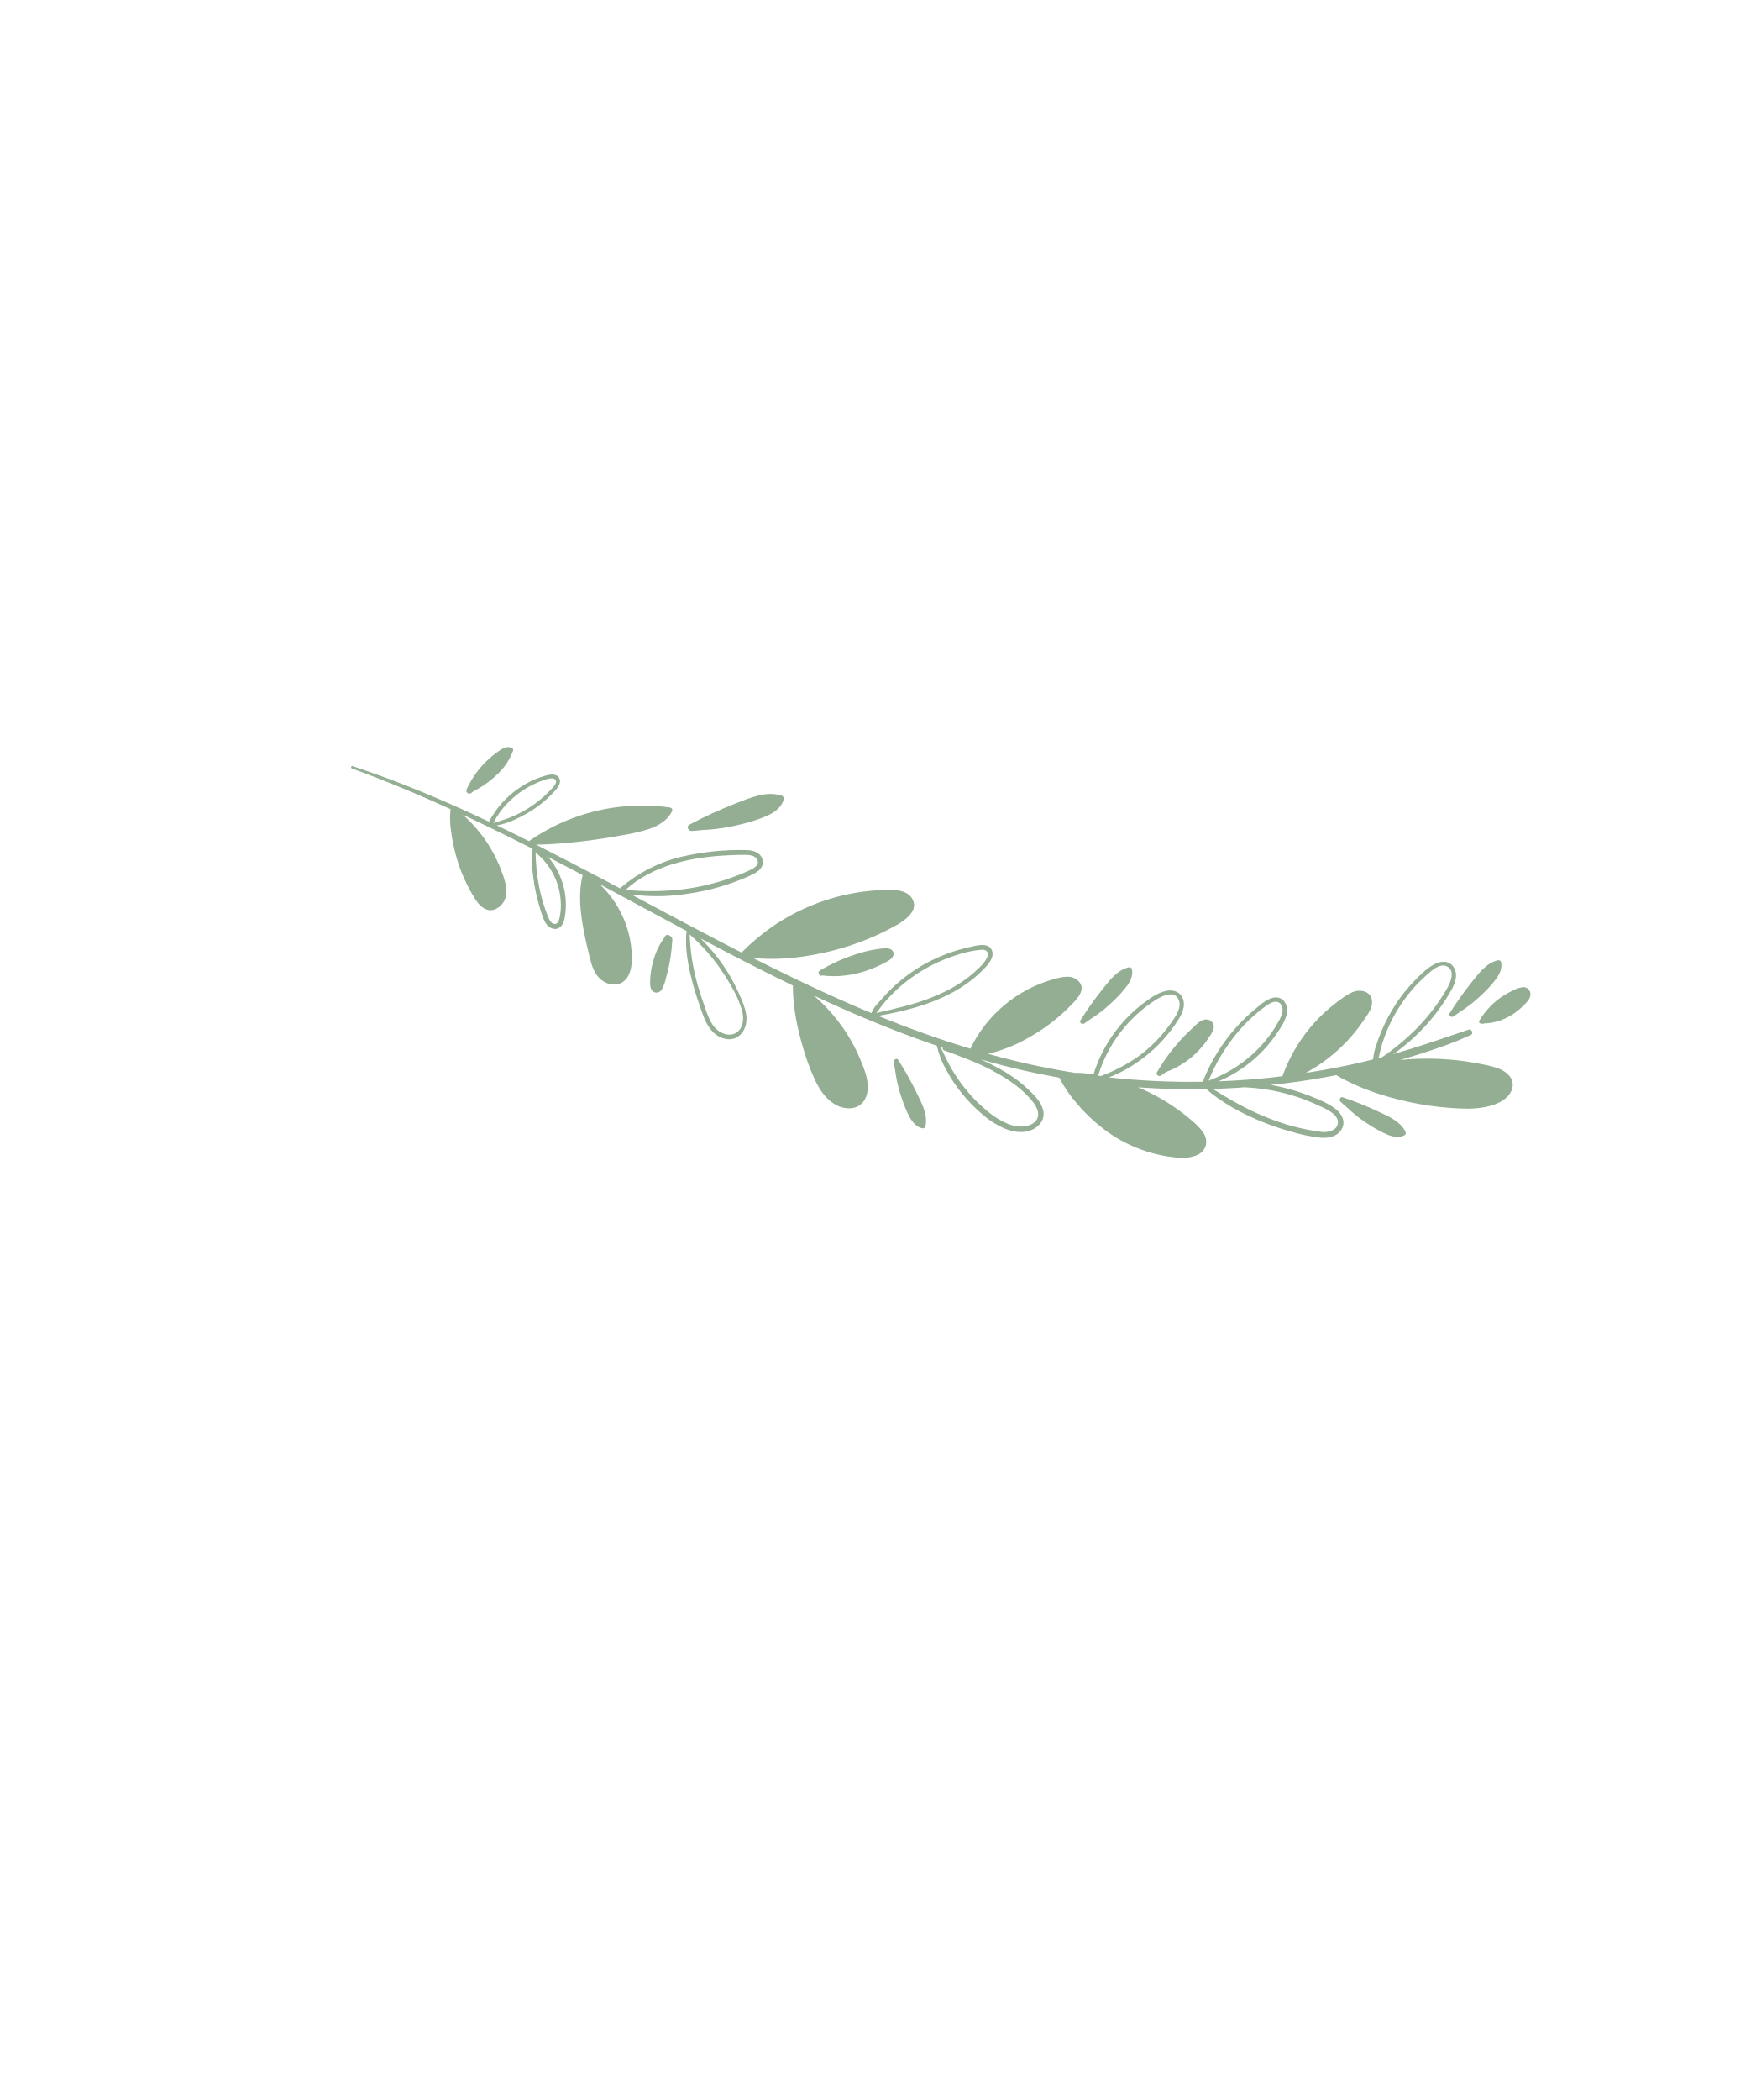
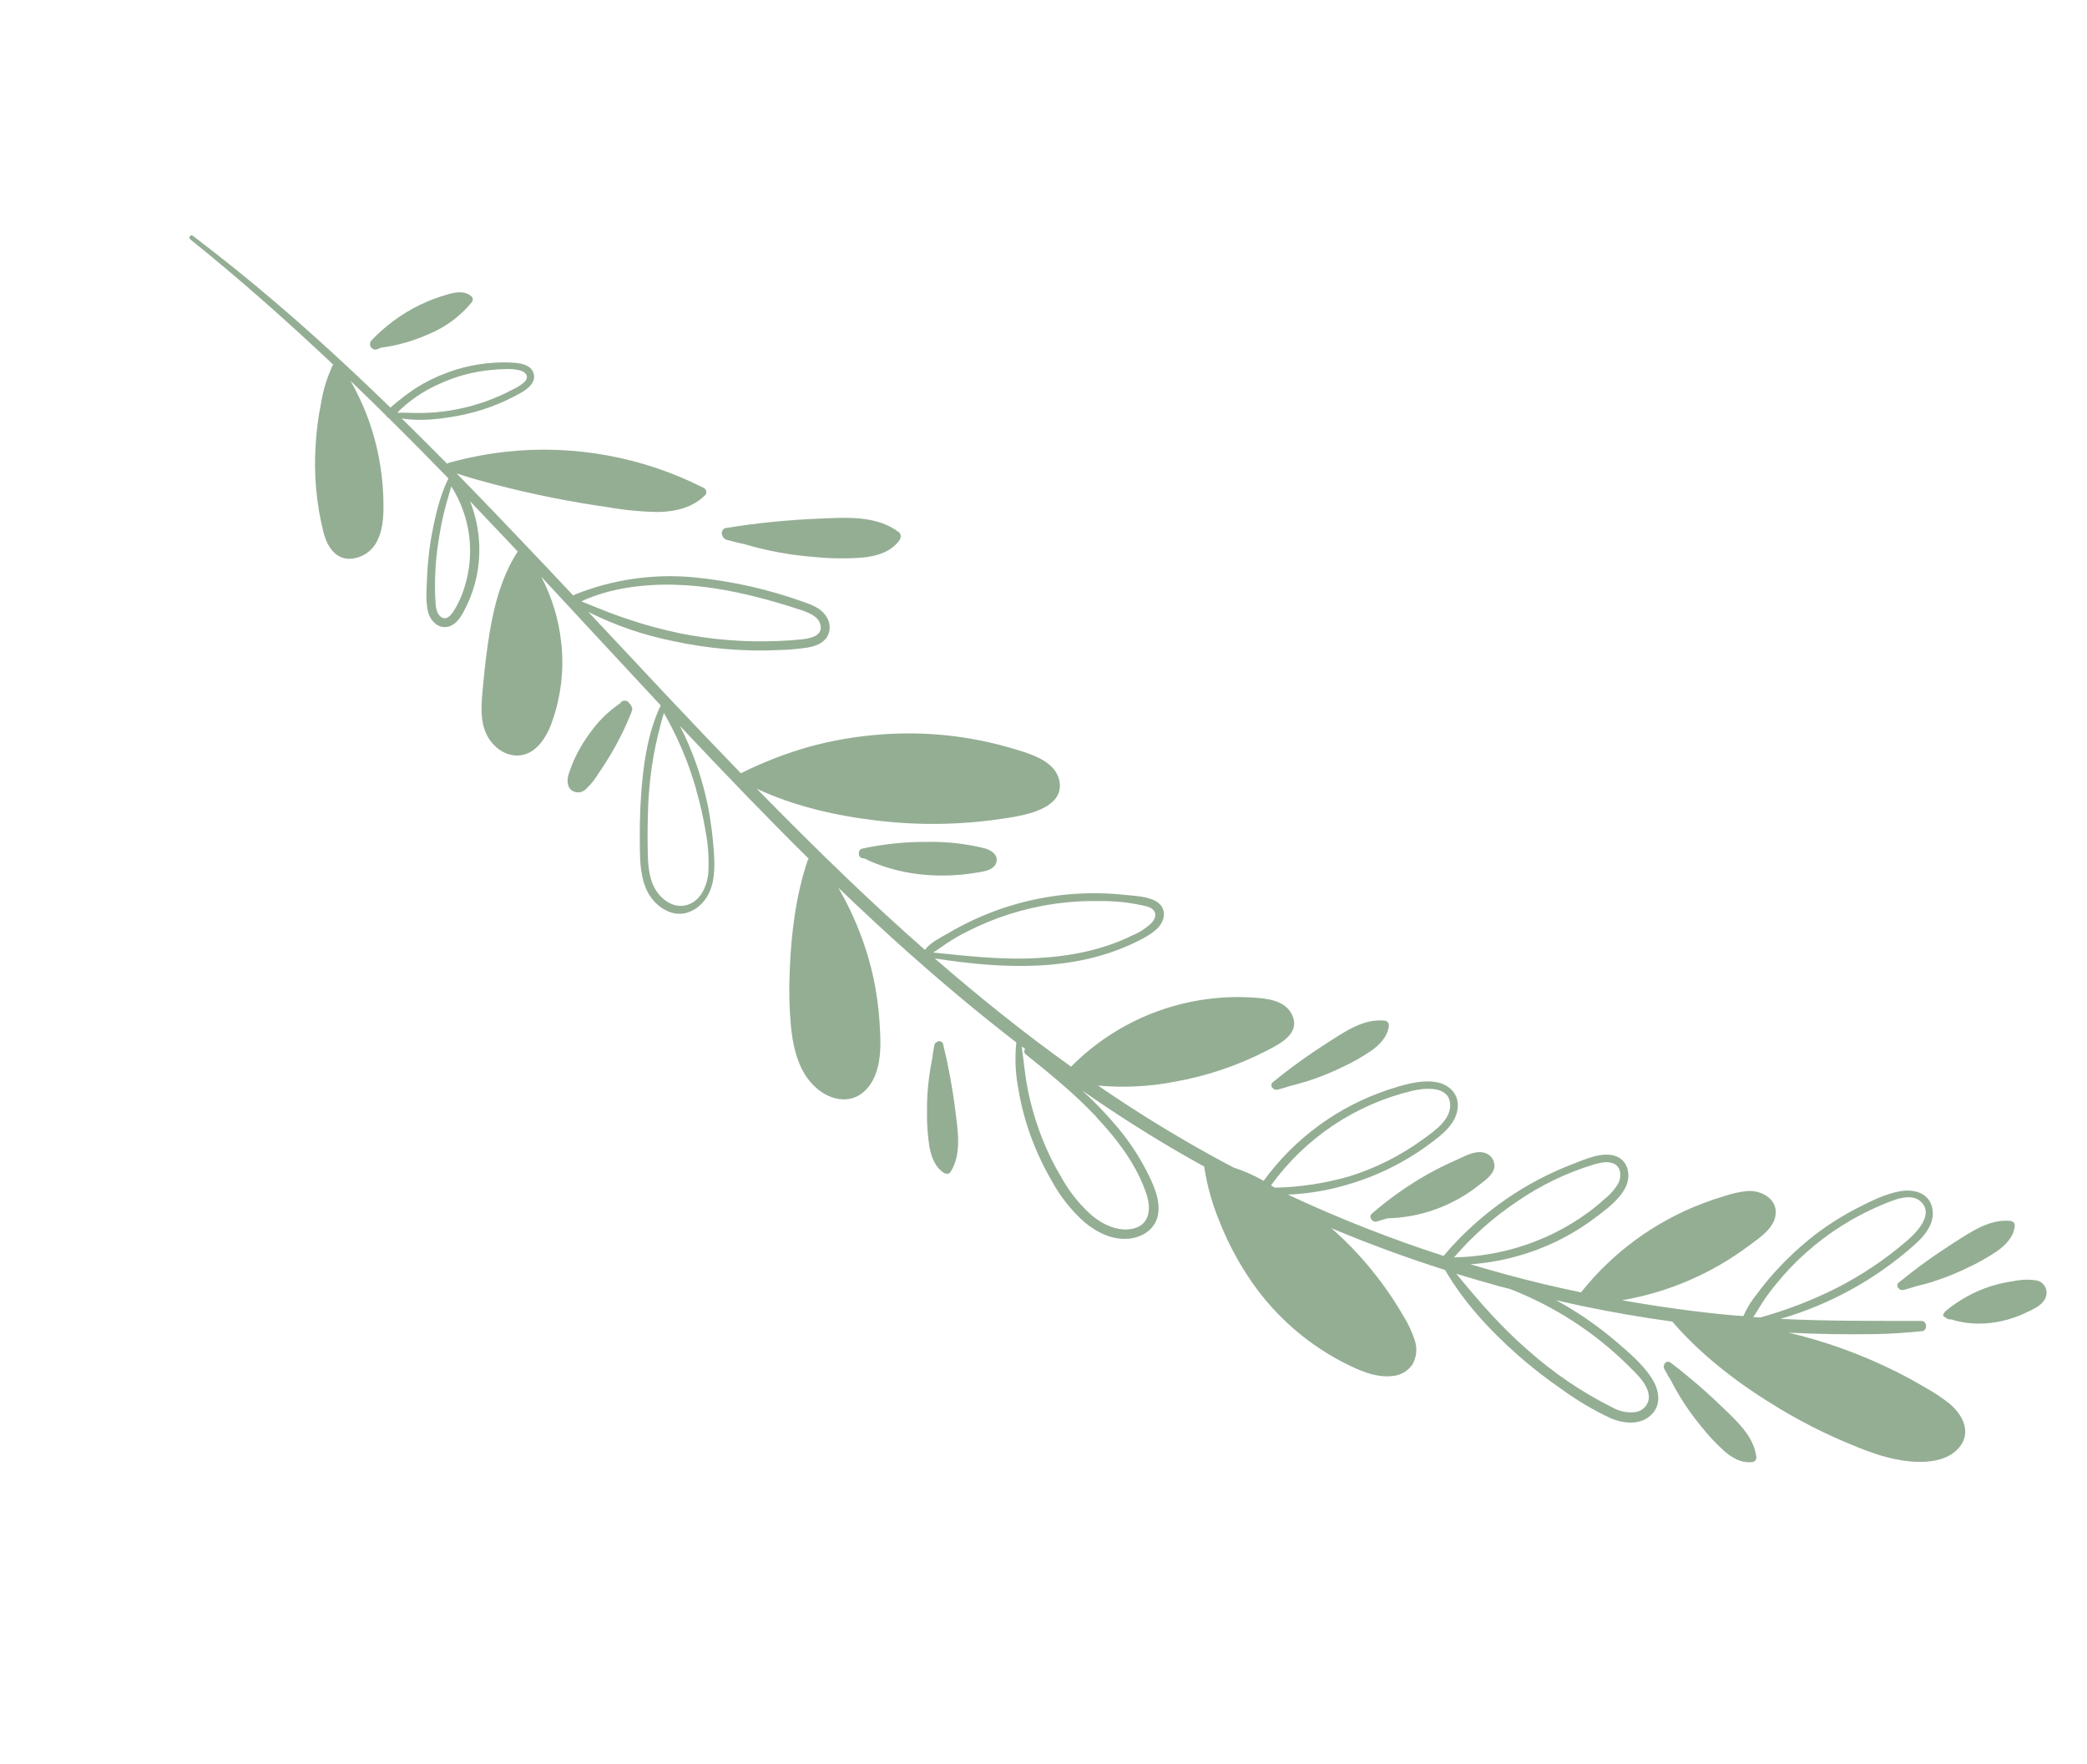
- <svg xmlns="http://www.w3.org/2000/svg" width="822" height="983" viewBox="0 0 822 983" fill="none">
-   <path d="M701.785 500.216C699.433 499.369 697.013 498.721 694.552 498.281C691.754 497.687 688.932 497.192 686.086 496.793C675.971 495.385 665.725 495.173 655.56 496.162C662.919 494.06 670.195 491.712 677.388 489.117C681.217 487.729 684.947 486.152 688.651 484.462C690.04 483.853 689.109 481.46 687.64 481.96C675.883 485.955 664.233 490.015 652.345 493.433C663.467 485.652 672.713 475.487 679.408 463.679C681.328 460.333 682.956 456.023 680.443 452.468C678.26 449.426 674.366 449.829 671.414 451.432C667.828 453.379 664.707 456.576 661.904 459.495C658.88 462.648 656.144 466.064 653.728 469.702C651.097 473.707 648.829 477.938 646.952 482.346C646.008 484.532 645.174 486.764 644.455 489.034C643.632 491.237 643.103 493.538 642.884 495.879C641.982 496.108 641.104 496.364 640.193 496.59C630.673 498.891 621.045 500.739 611.361 502.233C622.189 496.345 631.454 487.956 638.386 477.764C640.324 474.959 643.161 471.336 642.266 467.706C641.296 463.78 636.684 463.042 633.408 464.343C631.507 465.201 629.713 466.276 628.06 467.547C626.37 468.743 624.716 470.023 623.12 471.353C612.797 479.929 604.971 491.122 600.46 503.762C597.076 504.179 593.688 504.574 590.284 504.89C583.721 505.496 577.143 505.918 570.549 506.157C574.372 504.56 578.02 502.569 581.432 500.218C587.762 495.917 593.227 490.464 597.54 484.143C599.608 481.095 602.213 477.441 602.635 473.694C603.007 470.402 601.045 466.896 597.449 466.889C593.853 466.882 590.352 470.116 587.678 472.363C576.846 481.351 568.455 492.925 563.282 506.015C563.23 506.124 563.194 506.24 563.173 506.359C548.478 506.601 533.783 505.92 519.173 504.321C524.146 502.397 528.857 499.855 533.194 496.753C539.813 492.126 545.55 486.352 550.136 479.705C552.405 476.385 555.099 472.487 554.087 468.264C553.154 464.422 549.452 463.029 545.89 463.841C541.871 464.739 538.246 467.44 535.05 469.847C524.103 478.229 516.034 489.808 511.961 502.98C511.887 502.951 511.81 502.927 511.733 502.907C508.962 502.39 506.147 502.148 503.328 502.185C499.015 501.517 494.71 500.758 490.413 499.906C481.064 498.07 471.811 495.868 462.651 493.301C469.193 491.72 475.48 489.223 481.324 485.886C488.911 481.708 495.821 476.403 501.815 470.151C504.509 467.343 508.589 463.14 505.067 459.327C501.984 456.011 497.058 457.324 493.256 458.364C484.835 460.721 477.012 464.838 470.302 470.445C463.592 476.051 458.149 483.018 454.333 490.885C439.719 486.485 425.34 481.278 411.19 475.514C428.849 472.424 447.168 467.152 460.04 454.206C462.243 451.987 465.836 448.363 464.42 444.852C462.729 440.655 456.231 442.855 453.048 443.566C439.749 446.572 427.517 453.134 417.658 462.552C415.856 464.268 414.153 466.067 412.527 467.954C410.901 469.841 408.995 471.618 408.112 473.972C408.076 474.051 408.05 474.134 408.034 474.22C399.817 470.819 391.673 467.245 383.601 463.498C373.134 458.659 362.777 453.573 352.481 448.391C363.283 449.558 374.509 448.395 385.029 446.117C397.119 443.561 408.757 439.2 419.55 433.181C423.774 430.806 430.646 426.04 426.931 420.383C424.031 415.96 417.11 416.484 412.558 416.646C401.004 417.131 389.632 419.704 378.995 424.242C372.99 426.769 367.25 429.887 361.863 433.551C356.607 437.208 351.696 441.336 347.191 445.885C329.867 437.028 312.716 427.827 295.536 418.679C303.302 419.746 311.175 419.772 318.947 418.755C328.404 417.682 337.677 415.365 346.527 411.865C348.706 411.039 350.84 410.097 352.918 409.044C354.697 408.097 356.556 406.735 357.072 404.675C357.263 403.784 357.208 402.859 356.911 401.997C356.615 401.136 356.089 400.372 355.39 399.788C353.684 398.251 351.368 397.947 349.163 397.92C338.878 397.678 328.604 398.766 318.597 401.157C308.333 403.661 298.803 408.547 290.779 415.42C290.624 415.548 290.501 415.71 290.419 415.893C287.464 414.327 284.512 412.752 281.544 411.193C271.405 405.881 261.228 400.558 250.983 395.381C254.442 395.355 257.906 395.152 261.343 394.898C266.478 394.519 271.599 393.991 276.709 393.317C281.818 392.642 286.829 391.835 291.743 390.895C296.111 390.213 300.418 389.178 304.619 387.801C308.799 386.261 312.656 383.791 314.686 379.703C314.76 379.534 314.795 379.349 314.788 379.164C314.781 378.978 314.732 378.797 314.644 378.634C314.556 378.471 314.432 378.329 314.282 378.221C314.131 378.113 313.958 378.04 313.775 378.009C295.929 375.461 277.727 378.168 261.394 385.799C256.815 387.964 252.411 390.482 248.223 393.332C248.047 393.446 247.9 393.601 247.797 393.784C242.749 391.262 237.688 388.783 232.613 386.35C237.501 385.591 242.414 383.162 246.57 380.839C251.659 377.953 256.236 374.246 260.117 369.869C261.507 368.295 263.132 365.883 261.581 363.86C260.029 361.837 257.008 362.6 254.973 363.193C249.592 364.793 244.578 367.435 240.215 370.968C237.738 372.955 235.484 375.206 233.493 377.681C231.805 379.884 230.271 382.202 228.903 384.618C212.347 376.78 195.537 369.481 178.324 363.219C173.934 361.625 169.525 360.091 165.096 358.617C164.372 358.388 164.097 359.486 164.794 359.738C180.489 365.426 195.867 371.883 211.046 378.802C210.872 379.068 210.811 379.392 210.876 379.702C210.573 382.888 210.691 386.1 211.226 389.255C211.707 393.007 212.458 396.72 213.475 400.363C215.474 407.781 218.616 414.843 222.787 421.294C224.703 424.22 227.672 426.933 231.422 425.793C232.939 425.246 234.267 424.277 235.25 422.999C236.233 421.721 236.83 420.188 236.969 418.582C237.4 414.774 236.005 410.933 234.681 407.366C233.346 403.883 231.73 400.515 229.847 397.296C226.34 391.315 221.902 385.932 216.7 381.349C220.633 383.172 224.548 385.053 228.46 386.943C228.685 387.15 228.969 387.284 229.272 387.326C236 390.591 242.693 393.922 249.351 397.319C248.628 402.912 249.375 408.929 250.237 414.384C250.795 417.594 251.54 420.769 252.469 423.892C253.278 426.635 254.043 429.752 255.578 432.221C256.845 434.217 259.482 435.661 261.746 434.343C264.009 433.025 264.396 429.886 264.699 427.538C265.348 422.189 264.712 416.762 262.845 411.708C261.43 407.859 259.342 404.292 256.679 401.173C261.263 403.548 265.843 405.944 270.42 408.36L272.805 409.64C270.706 418.017 271.665 426.808 273.232 435.203C274.053 439.597 275.073 443.959 276.134 448.292C277.076 452.104 278.39 456.234 281.625 458.738C284.43 460.907 288.352 461.741 291.476 459.762C294.599 457.783 295.629 453.641 295.795 450.137C296.06 442.688 294.536 435.284 291.35 428.546C288.788 423.04 285.205 418.071 280.791 413.902C294.365 421.183 307.903 428.546 321.503 435.815C321.488 435.862 321.479 435.891 321.464 435.938C320.536 444.162 322.325 452.817 324.467 460.724C325.585 464.875 326.945 468.957 328.381 473C329.688 476.687 331.139 480.483 333.989 483.274C336.296 485.526 339.838 486.995 343.079 486.301C346.32 485.608 348.632 482.617 349.289 479.353C350.102 475.362 348.664 471.392 347.168 467.771C345.616 464.059 343.84 460.445 341.849 456.948C338.057 450.455 333.399 444.507 328.003 439.27C342.373 446.887 356.719 454.318 371.344 461.396C371.277 461.51 371.236 461.637 371.226 461.768C371.249 471.626 373.372 481.708 376.197 491.1C377.551 495.763 379.228 500.326 381.216 504.755C383.082 508.797 385.415 512.789 388.933 515.592C392.075 518.057 396.244 519.567 400.212 518.432C404.47 517.212 406.311 513.022 406.313 508.911C406.31 504.452 404.534 500.06 402.839 496.008C401.123 491.871 399.063 487.885 396.681 484.091C393.989 479.861 390.916 475.885 387.501 472.213C385.746 470.335 383.907 468.525 381.981 466.824L381.167 466.083C388.969 469.731 396.836 473.231 404.767 476.583C404.826 476.608 404.886 476.627 404.948 476.641C416.055 481.314 427.277 485.626 438.635 489.509C439.574 493.593 441.122 497.514 443.226 501.139C445.26 504.903 447.642 508.468 450.342 511.786C453.064 515.137 456.074 518.243 459.338 521.068C462.716 524.157 466.595 526.649 470.808 528.437C474.74 529.966 479.341 530.606 483.274 528.821C486.731 527.283 489.219 524.033 488.509 520.115C487.799 516.198 484.608 512.994 481.851 510.306C478.606 507.202 475.032 504.462 471.192 502.134C467.315 499.775 463.281 497.683 459.119 495.874C465.849 497.808 472.545 499.552 479.336 501.096C484.854 502.355 490.392 503.47 495.952 504.442C498.243 508.859 501.061 512.982 504.344 516.721C507.788 520.791 511.64 524.497 515.84 527.78C524.755 534.848 535.339 539.502 546.573 541.296C551.109 541.978 556.486 542.654 560.753 540.545C561.684 540.124 562.511 539.504 563.177 538.729C563.843 537.955 564.331 537.043 564.608 536.06C564.82 534.985 564.802 533.877 564.554 532.809C564.306 531.742 563.835 530.739 563.172 529.866C561.697 527.89 559.978 526.108 558.055 524.563C555.983 522.759 553.834 521.054 551.609 519.447C547.171 516.247 542.461 513.442 537.534 511.063C535.996 510.324 534.43 509.638 532.854 508.982C543.454 509.729 554.093 509.954 564.723 509.745C572.083 516.147 580.93 520.934 589.898 524.678C594.426 526.567 599.065 528.178 603.79 529.5C608.535 530.976 613.408 532.001 618.346 532.56C622.238 532.892 626.909 531.823 628.566 527.816C630.001 524.348 627.881 521.074 625.178 518.98C621.809 516.37 617.492 514.666 613.534 513.087C609.049 511.302 604.433 509.864 599.728 508.785C598.135 508.417 596.533 508.108 594.923 507.829C597.092 507.604 599.258 507.388 601.44 507.125C601.513 507.125 601.587 507.117 601.658 507.099C609.692 506.11 617.7 504.84 625.662 503.283C636.13 509.443 648.092 513.339 659.92 515.87C665.986 517.179 672.133 518.076 678.319 518.554C683.822 518.965 689.517 519.301 694.97 518.281C699.719 517.395 705.813 515.245 707.755 510.343C709.697 505.44 705.918 501.872 701.785 500.216ZM238.883 374.742C242.422 371.32 246.541 368.555 251.048 366.575C253.201 365.642 255.711 364.507 258.049 364.346C259.73 364.239 260.909 365.252 260.073 366.896C259.462 367.95 258.695 368.906 257.8 369.732C254.324 373.434 250.333 376.618 245.951 379.184C243.533 380.608 241.002 381.83 238.383 382.839C235.984 383.789 233.454 384.424 231.013 385.308C232.964 381.332 235.632 377.75 238.883 374.742ZM262.599 423.274C262.678 425.633 262.418 427.992 261.827 430.278C261.486 431.355 260.921 432.708 259.549 432.503C258.176 432.299 257.319 430.8 256.805 429.609C254.67 424.491 253.122 419.148 252.191 413.681C251.641 410.734 251.257 407.758 251.04 404.767C250.895 402.875 250.829 400.966 250.75 399.063C254.388 401.975 257.337 405.656 259.386 409.842C261.434 414.027 262.532 418.614 262.599 423.274ZM314.484 404.669C323.301 401.84 332.582 400.722 341.808 400.31C344.061 400.216 346.334 400.128 348.598 400.133C350.863 400.137 353.773 400.356 354.681 402.721C355.589 405.086 352.685 406.568 351.008 407.358C349.048 408.279 347.033 409.109 345.015 409.886C337.003 412.974 328.653 415.1 320.14 416.217C315.356 416.808 310.542 417.111 305.722 417.124C301.438 417.172 297.157 416.875 292.878 416.641C298.827 410.942 306.734 407.112 314.496 404.631L314.484 404.669ZM337.469 453.788C339.589 456.823 341.536 459.975 343.299 463.23C345.13 466.439 346.558 469.861 347.549 473.42C348.412 476.956 348.018 481.541 344.506 483.554C341.618 485.219 337.944 484.003 335.591 481.893C332.763 479.329 331.451 475.494 330.2 471.992C328.95 468.491 327.809 464.94 326.761 461.461C325.579 457.332 324.65 453.135 323.978 448.893C323.417 445.088 323.059 441.256 322.906 437.413C328.423 442.233 333.319 447.721 337.481 453.75L337.469 453.788ZM413.006 470.613C414.213 469.051 415.514 467.565 416.902 466.162C419.734 463.221 422.81 460.525 426.097 458.103C432.573 453.324 439.79 449.64 447.459 447.197C451.355 445.823 455.406 444.936 459.52 444.558C462.191 444.407 463.128 446.016 462.153 448.298C461.245 450.039 460.022 451.597 458.547 452.893C452.368 459.149 444.575 463.582 436.457 466.821C428.041 470.206 419.139 472.148 410.301 474.183C411.296 473.03 412.09 471.781 413.018 470.575L413.006 470.613ZM464.876 501.276C471.937 505.013 479.191 509.862 484.025 516.355C486.326 519.424 487.345 523.491 483.592 525.9C480.274 527.996 475.874 527.546 472.335 526.235C468.376 524.607 464.724 522.315 461.538 519.457C458.525 516.928 455.731 514.147 453.188 511.146C450.375 507.818 447.85 504.256 445.642 500.499C443.644 497.107 442.091 493.531 440.316 490.031C440.668 490.143 441.031 490.257 441.393 490.372C441.346 490.499 441.325 490.635 441.331 490.77C441.338 490.906 441.372 491.038 441.431 491.16C441.491 491.282 441.574 491.391 441.677 491.479C441.78 491.568 441.9 491.634 442.029 491.675C449.8 494.495 457.579 497.358 464.888 501.238L464.876 501.276ZM541.402 467.874C544.254 466.092 550.01 463.52 551.866 467.958C553.521 471.84 550.144 476.204 548.016 479.211C543.867 485.109 538.778 490.287 532.953 494.537C527.511 498.34 521.598 501.42 515.362 503.701L514.186 503.475C518.686 488.723 528.347 476.085 541.402 467.874ZM565.873 505.85C568.632 498.967 572.311 492.489 576.811 486.595C581.378 480.429 586.894 475.024 593.152 470.584C594.492 469.665 596.301 468.623 598.014 468.977C599.978 469.4 600.707 471.603 600.493 473.403C600.125 475.229 599.413 476.969 598.396 478.529C597.518 480.108 596.573 481.633 595.546 483.123C591.589 488.822 586.684 493.8 581.042 497.839C577.903 500.089 574.562 502.043 571.062 503.677C569.364 504.502 567.625 505.189 565.873 505.85ZM618.646 518.074C621.37 519.409 625.453 521.155 626.353 524.408C626.545 525.304 626.433 526.238 626.033 527.062C625.633 527.885 624.969 528.552 624.146 528.954C622.272 529.86 620.157 530.142 618.111 529.759C609.232 528.562 600.55 526.195 592.291 522.72C583.656 519.249 575.687 514.604 567.825 509.721C571.831 509.592 575.837 509.41 579.841 509.176C580.707 509.125 581.585 509.036 582.46 508.956C595.012 509.464 607.323 512.566 618.617 518.065L618.646 518.074ZM645.421 495.288C645.865 493.887 646.096 492.429 646.467 490.994C646.966 489.054 647.579 487.087 648.307 485.188C649.597 481.625 651.185 478.177 653.052 474.88C656.931 467.971 661.935 461.757 667.859 456.494C670.156 454.474 674.098 450.709 677.459 452.351C681.779 454.475 678.885 460.397 677.235 463.221C673.41 469.736 668.809 475.764 663.532 481.17C658.535 486.222 653.07 490.787 647.21 494.806L645.421 495.288Z" fill="#94AE94" />
-   <path d="M366.037 372.448C358.847 370.043 351.226 373.471 344.556 376.046C337.082 378.952 329.787 382.297 322.709 386.064C322.451 386.183 322.242 386.387 322.117 386.642C321.992 386.897 321.96 387.187 322.024 387.463C322.013 387.579 322.029 387.695 322.072 387.803C322.114 387.911 322.181 388.008 322.268 388.086C322.419 388.356 322.64 388.582 322.907 388.738C323.175 388.895 323.479 388.977 323.789 388.977C325.477 388.882 327.157 388.733 328.83 388.529C330.945 388.475 332.992 388.274 335.057 388.047C339.219 387.575 343.341 386.802 347.391 385.736C351.397 384.793 355.314 383.507 359.099 381.893C362.404 380.402 365.639 378.206 366.831 374.608C367.104 373.845 366.984 372.769 366.037 372.448Z" fill="#94AE94" />
-   <path d="M433.255 527.372C434.591 521.9 431.581 516.467 429.268 511.685C426.671 506.336 423.763 501.145 420.558 496.137C420.451 495.955 420.286 495.814 420.089 495.738C419.892 495.662 419.675 495.656 419.473 495.72C419.386 495.717 419.299 495.737 419.221 495.776C419.142 495.815 419.075 495.873 419.024 495.945C418.833 496.071 418.679 496.247 418.58 496.454C418.481 496.661 418.441 496.892 418.463 497.12C418.634 498.37 418.842 499.6 419.103 500.827C419.278 502.361 419.547 503.894 419.845 505.405C420.45 508.459 421.274 511.465 422.313 514.4C423.257 517.319 424.447 520.153 425.87 522.871C427.218 525.239 429.003 527.483 431.742 528.141C432.288 528.241 433.079 528.061 433.255 527.372Z" fill="#94AE94" />
-   <path d="M528.673 452.762C523.155 453.888 519.523 458.926 516.198 463.065C512.474 467.712 509.028 472.574 505.876 477.627C505.756 477.8 505.698 478.008 505.711 478.218C505.725 478.428 505.809 478.627 505.95 478.783C505.986 478.863 506.041 478.933 506.11 478.986C506.179 479.039 506.261 479.074 506.347 479.087C506.543 479.207 506.768 479.272 506.998 479.274C507.228 479.277 507.454 479.218 507.654 479.103C508.718 478.391 509.735 477.664 510.733 476.932C512.043 476.109 513.314 475.211 514.556 474.304C517.06 472.449 519.426 470.415 521.635 468.218C523.862 466.122 525.905 463.839 527.742 461.394C529.306 459.204 530.567 456.583 530.002 453.833C529.964 453.517 529.804 453.227 529.556 453.027C529.307 452.826 528.991 452.731 528.673 452.762Z" fill="#94AE94" />
-   <path d="M701.528 449.456C696.007 450.592 692.388 455.623 689.05 459.769C685.329 464.418 681.883 469.28 678.728 474.331C678.608 474.503 678.55 474.712 678.566 474.921C678.582 475.131 678.67 475.329 678.815 475.481C678.847 475.561 678.9 475.631 678.967 475.686C679.034 475.74 679.114 475.776 679.199 475.791C679.399 475.909 679.626 475.972 679.857 475.974C680.089 475.975 680.317 475.916 680.518 475.8C681.573 475.086 682.6 474.362 683.588 473.626C684.895 472.813 686.223 471.933 687.42 471.001C689.919 469.148 692.281 467.116 694.487 464.922C696.713 462.825 698.756 460.542 700.594 458.098C702.171 455.902 703.419 453.287 702.857 450.528C702.814 450.213 702.653 449.927 702.406 449.727C702.159 449.528 701.845 449.431 701.528 449.456Z" fill="#94AE94" />
-   <path d="M658.15 529.964C655.759 524.863 650.019 522.519 645.21 520.251C639.828 517.718 634.302 515.504 628.659 513.621C628.463 513.546 628.247 513.54 628.048 513.605C627.848 513.669 627.676 513.8 627.561 513.976C627.492 514.027 627.436 514.095 627.4 514.174C627.365 514.252 627.349 514.339 627.356 514.425C627.286 514.644 627.275 514.878 627.326 515.102C627.376 515.327 627.486 515.533 627.644 515.701C628.558 516.557 629.5 517.391 630.467 518.18C631.568 519.274 632.744 520.297 633.919 521.288C636.304 523.29 638.832 525.115 641.483 526.748C644.044 528.421 646.742 529.873 649.549 531.088C652.047 532.11 654.877 532.713 657.436 531.489C657.727 531.373 657.963 531.151 658.095 530.868C658.228 530.584 658.248 530.261 658.15 529.964Z" fill="#94AE94" />
-   <path d="M239.658 350.052C237.414 349.121 235.31 350.332 233.479 351.608C231.304 353.112 229.266 354.804 227.387 356.664C223.663 360.398 220.634 364.767 218.442 369.564C218.333 369.848 218.317 370.159 218.395 370.453C218.474 370.747 218.644 371.008 218.88 371.199C219.116 371.391 219.407 371.502 219.711 371.518C220.015 371.534 220.316 371.454 220.571 371.288C220.864 371.056 221.136 370.796 221.445 370.516C225.448 368.524 229.136 365.953 232.391 362.886C235.887 359.776 238.569 355.858 240.204 351.473C240.304 351.211 240.304 350.92 240.203 350.658C240.102 350.396 239.908 350.18 239.658 350.052Z" fill="#94AE94" />
-   <path d="M311.781 457.952C312.386 455.878 312.893 453.783 313.32 451.673C313.818 449.24 314.184 446.796 314.441 444.329C314.566 443.141 314.662 441.944 314.726 440.748C314.8 440.252 314.804 439.748 314.739 439.252C314.587 438.574 313.997 438.282 313.473 437.917C313.306 437.779 313.11 437.68 312.899 437.63C312.688 437.579 312.469 437.578 312.257 437.625C312.046 437.673 311.848 437.768 311.679 437.903C311.51 438.039 311.374 438.212 311.282 438.408L311.161 438.789C308.91 441.779 307.225 445.156 306.189 448.753C304.92 452.656 304.316 456.744 304.402 460.848C304.467 462.232 304.974 463.841 306.334 464.45C306.987 464.694 307.706 464.695 308.36 464.454C309.014 464.213 309.56 463.745 309.898 463.135C310.773 461.508 311.408 459.762 311.781 457.952Z" fill="#94AE94" />
-   <path d="M418.379 446.573C418.455 444.415 416.124 443.76 414.427 443.852C409.331 444.282 404.313 445.379 399.503 447.116C394.022 448.942 388.758 451.365 383.807 454.342C382.741 454.99 383.428 456.928 384.661 456.711L385.147 456.602C394.897 457.878 405.143 455.47 413.779 450.895C415.467 449.972 418.293 448.833 418.379 446.573Z" fill="#94AE94" />
-   <path d="M568.214 479.727C567.937 478.845 567.333 478.103 566.526 477.652C565.719 477.201 564.77 477.076 563.874 477.303C561.632 477.757 559.854 479.858 558.232 481.337C556.254 483.143 554.349 485.047 552.545 487.035C548.431 491.619 544.796 496.611 541.697 501.934C541.04 503.047 542.619 504.156 543.567 503.481C544.362 502.925 545.15 502.357 545.949 501.792C554.183 498.755 561.202 493.117 565.944 485.732C567.033 484.084 568.727 481.883 568.214 479.727Z" fill="#94AE94" />
-   <path d="M716.561 465.078C716.523 464.629 716.393 464.192 716.178 463.796C715.964 463.399 715.67 463.051 715.315 462.774C714.96 462.496 714.552 462.294 714.115 462.181C713.679 462.068 713.224 462.046 712.779 462.117C710.764 462.484 708.834 463.22 707.087 464.289C705.266 465.209 703.524 466.278 701.878 467.485C698.254 470.209 695.178 473.594 692.81 477.461C692.697 477.631 692.634 477.829 692.629 478.033C692.423 478.419 692.504 478.959 693.055 479.007C693.127 479.014 693.2 479.016 693.273 479.014C693.619 479.223 694.031 479.294 694.427 479.212C694.632 479.161 694.824 479.085 695.029 479.035C701.998 478.925 708.773 475.387 713.561 470.442C714.989 469.08 716.789 467.238 716.561 465.078Z" fill="#94AE94" />
+ <svg xmlns="http://www.w3.org/2000/svg" width="549" height="464" viewBox="0 0 549 464" fill="none">
+   <path d="M512.94 369.312C510.987 367.751 508.906 366.357 506.719 365.145C504.262 363.68 501.751 362.299 499.186 361.003C490.068 356.404 480.439 352.896 470.499 350.55C478.143 350.937 485.787 351.063 493.433 350.93C497.505 350.852 501.545 350.565 505.596 350.161C507.107 350.033 506.998 347.468 505.446 347.466C493.03 347.451 480.692 347.532 468.337 346.929C481.376 343.155 493.409 336.52 503.558 327.506C506.456 324.959 509.388 321.406 508.157 317.23C507.073 313.646 503.258 312.77 499.947 313.334C495.924 314.02 491.938 316.037 488.342 317.895C484.463 319.902 480.77 322.252 477.309 324.916C473.526 327.856 470.013 331.129 466.813 334.694C465.214 336.458 463.704 338.302 462.29 340.218C460.8 342.037 459.557 344.045 458.593 346.189C457.666 346.114 456.752 346.074 455.817 345.993C446.064 345.097 436.355 343.737 426.707 342.025C438.857 339.948 450.334 335 460.185 327.592C462.925 325.563 466.78 323.05 467.105 319.326C467.455 315.297 463.328 313.109 459.807 313.283C457.732 313.481 455.686 313.919 453.711 314.588C451.726 315.174 449.747 315.852 447.807 316.595C435.268 321.379 424.247 329.446 415.897 339.952C412.559 339.254 409.225 338.534 405.901 337.734C399.494 336.188 393.132 334.464 386.814 332.561C390.949 332.284 395.043 331.577 399.032 330.453C406.412 328.427 413.344 325.031 419.468 320.441C422.409 318.224 426.054 315.607 427.664 312.197C429.078 309.201 428.353 305.249 424.952 304.082C421.551 302.914 417.194 304.844 413.937 306.108C400.783 311.117 389.105 319.362 379.982 330.081C379.898 330.167 379.826 330.265 379.769 330.37C365.782 325.855 352.094 320.466 338.783 314.235C344.111 314.02 349.39 313.135 354.497 311.6C362.255 309.357 369.549 305.745 376.036 300.935C379.255 298.526 383.063 295.706 383.469 291.382C383.826 287.445 380.772 284.931 377.139 284.55C373.046 284.102 368.742 285.488 364.94 286.733C351.873 291.132 340.498 299.486 332.39 310.637C332.329 310.586 332.264 310.538 332.197 310.495C329.742 309.111 327.156 307.973 324.476 307.097C320.61 305.073 316.78 302.964 312.989 300.771C304.734 296.014 296.686 290.942 288.847 285.556C295.549 286.171 302.304 285.838 308.913 284.566C317.443 283.063 325.695 280.272 333.387 276.29C336.843 274.503 342.063 271.842 339.959 267.097C338.113 262.963 333.026 262.615 329.092 262.372C320.362 261.883 311.628 263.254 303.467 266.393C295.306 269.533 287.905 274.37 281.753 280.583C269.343 271.7 257.416 262.129 245.885 252.105C263.595 254.883 282.635 255.807 298.998 247.711C301.799 246.323 306.37 244.053 306.164 240.273C305.919 235.754 299.058 235.738 295.816 235.384C282.259 233.935 268.563 236.196 256.192 241.926C253.932 242.968 251.739 244.121 249.59 245.382C247.442 246.643 245.065 247.71 243.47 249.652C243.41 249.716 243.358 249.786 243.315 249.861C236.637 243.99 230.083 237.977 223.653 231.825C215.309 223.866 207.149 215.708 199.078 207.479C208.924 212.072 219.924 214.596 230.616 215.836C242.885 217.321 255.307 216.951 267.465 214.739C272.23 213.856 280.272 211.563 278.583 205.01C277.267 199.888 270.547 198.148 266.186 196.833C255.094 193.56 243.501 192.324 231.969 193.185C225.469 193.637 219.03 194.735 212.748 196.463C206.593 198.227 200.612 200.549 194.88 203.4C181.344 189.423 168.082 175.177 154.776 160.973C161.781 164.49 169.224 167.056 176.908 168.603C186.205 170.641 195.73 171.442 205.236 170.987C207.565 170.909 209.888 170.707 212.195 170.381C214.185 170.059 216.384 169.37 217.538 167.587C218.006 166.806 218.253 165.912 218.25 165.001C218.247 164.09 217.996 163.197 217.523 162.419C216.406 160.414 214.311 159.378 212.233 158.64C202.577 155.09 192.502 152.803 182.259 151.835C171.736 150.89 161.139 152.438 151.326 156.352C151.138 156.423 150.969 156.536 150.832 156.683C148.541 154.247 146.256 151.803 143.951 149.369C136.069 141.069 128.156 132.744 120.131 124.537C123.414 125.629 126.757 126.555 130.092 127.425C135.075 128.723 140.093 129.878 145.146 130.889C150.199 131.9 155.203 132.754 160.156 133.452C164.511 134.217 168.921 134.627 173.343 134.68C177.796 134.573 182.243 133.481 185.484 130.267C185.61 130.131 185.703 129.967 185.756 129.79C185.809 129.612 185.82 129.424 185.79 129.241C185.76 129.058 185.688 128.885 185.58 128.734C185.473 128.583 185.332 128.458 185.169 128.369C169.102 120.196 151.001 116.881 133.079 118.829C128.046 119.4 123.065 120.362 118.181 121.706C117.977 121.757 117.789 121.857 117.631 121.997C113.669 117.979 109.679 114 105.661 110.058C110.532 110.918 115.967 110.205 120.65 109.349C126.398 108.26 131.927 106.23 137.014 103.34C138.838 102.3 141.154 100.542 140.339 98.126C139.524 95.71 136.418 95.457 134.301 95.361C128.692 95.138 123.093 96.019 117.823 97.954C114.837 99.035 111.977 100.438 109.293 102.137C106.984 103.678 104.784 105.377 102.709 107.221C89.571 94.458 76.018 82.121 61.749 70.637C58.109 67.711 54.431 64.835 50.715 62.011C50.104 61.56 49.489 62.511 50.067 62.974C63.085 73.425 75.554 84.501 87.686 95.95C87.436 96.146 87.274 96.433 87.235 96.748C85.92 99.665 84.995 102.743 84.482 105.902C83.725 109.608 83.238 113.365 83.024 117.142C82.521 124.808 83.214 132.505 85.079 139.958C85.948 143.346 87.881 146.872 91.799 147.004C93.411 146.976 94.981 146.488 96.324 145.596C97.667 144.704 98.727 143.446 99.377 141.97C101.014 138.505 100.934 134.42 100.832 130.616C100.694 126.889 100.252 123.18 99.509 119.525C98.121 112.732 95.659 106.204 92.216 100.187C95.349 103.183 98.447 106.226 101.539 109.278C101.686 109.547 101.911 109.765 102.184 109.903C107.498 115.166 112.757 120.479 117.962 125.844C115.471 130.904 114.236 136.84 113.29 142.281C112.781 145.5 112.461 148.745 112.332 152.001C112.213 154.858 111.93 158.054 112.586 160.887C113.14 163.185 115.17 165.403 117.738 164.887C120.306 164.371 121.685 161.524 122.731 159.4C125.072 154.547 126.222 149.205 126.087 143.819C125.99 139.719 125.166 135.669 123.653 131.858C127.224 135.586 130.785 139.332 134.337 143.096L136.181 145.078C131.49 152.329 129.559 160.958 128.331 169.41C127.69 173.833 127.247 178.291 126.852 182.734C126.512 186.647 126.422 190.98 128.675 194.394C130.63 197.353 134.073 199.408 137.668 198.544C141.263 197.68 143.575 194.091 144.864 190.829C147.52 183.865 148.468 176.365 147.628 168.959C146.981 162.921 145.195 157.061 142.363 151.69C152.86 162.964 163.295 174.304 173.819 185.574C173.79 185.614 173.772 185.639 173.742 185.679C170.209 193.163 169.107 201.932 168.581 210.106C168.299 214.396 168.269 218.699 168.322 222.988C168.369 226.9 168.517 230.961 170.313 234.523C171.77 237.4 174.647 239.933 177.939 240.324C181.23 240.714 184.384 238.629 186.059 235.752C188.118 232.238 188.038 228.016 187.792 224.106C187.521 220.092 187.007 216.097 186.252 212.146C184.759 204.775 182.271 197.642 178.856 190.943C189.997 202.792 201.175 214.457 212.73 225.878C212.631 225.964 212.551 226.071 212.499 226.192C209.338 235.529 208.092 245.757 207.733 255.558C207.509 260.408 207.623 265.268 208.075 270.102C208.536 274.531 209.455 279.062 211.879 282.851C214.057 286.198 217.515 288.973 221.637 289.181C226.061 289.4 229.156 286.03 230.486 282.139C231.923 277.918 231.66 273.188 231.363 268.806C231.075 264.336 230.413 259.898 229.383 255.539C228.201 250.666 226.576 245.911 224.53 241.332C223.476 238.989 222.319 236.682 221.046 234.45L220.514 233.486C226.721 239.457 233.037 245.31 239.461 251.044C239.508 251.086 239.559 251.123 239.613 251.156C248.616 259.166 257.845 266.87 267.341 274.212C266.911 278.381 267.11 282.591 267.931 286.702C268.64 290.921 269.744 295.064 271.228 299.076C272.722 303.126 274.568 307.038 276.746 310.765C278.945 314.78 281.811 318.39 285.222 321.443C288.449 324.16 292.598 326.252 296.896 325.832C300.664 325.492 304.068 323.22 304.661 319.283C305.254 315.346 303.269 311.283 301.528 307.849C299.458 303.864 296.96 300.116 294.078 296.673C291.17 293.188 288.028 289.906 284.673 286.85C290.418 290.854 296.192 294.666 302.121 298.32C306.936 301.293 311.818 304.137 316.766 306.852C317.508 311.772 318.844 316.584 320.745 321.183C322.69 326.147 325.139 330.898 328.054 335.362C334.21 344.929 342.724 352.752 352.777 358.077C356.85 360.187 361.72 362.563 366.44 361.944C367.457 361.846 368.44 361.527 369.32 361.009C370.201 360.49 370.957 359.786 371.536 358.944C372.084 357.995 372.425 356.94 372.535 355.85C372.645 354.76 372.523 353.658 372.177 352.619C371.419 350.271 370.367 348.03 369.046 345.947C367.668 343.571 366.185 341.263 364.598 339.024C361.431 334.562 357.879 330.387 353.984 326.544C352.766 325.348 351.505 324.194 350.226 323.064C360.017 327.193 370.014 330.841 380.142 334.076C385.04 342.512 391.868 349.898 399.147 356.337C402.822 359.588 406.693 362.61 410.738 365.387C414.752 368.316 419.034 370.859 423.526 372.983C427.102 374.553 431.868 375.05 434.731 371.793C437.209 368.973 436.259 365.191 434.377 362.335C432.031 358.778 428.495 355.771 425.259 352.999C421.591 349.861 417.687 347.01 413.582 344.47C412.193 343.607 410.777 342.798 409.343 342.013C411.469 342.5 413.589 342.996 415.738 343.451C415.807 343.475 415.879 343.491 415.953 343.497C423.876 345.155 431.865 346.539 439.904 347.636C447.822 356.846 457.886 364.395 468.263 370.61C473.58 373.807 479.109 376.641 484.81 379.091C489.885 381.257 495.166 383.414 500.656 384.209C505.438 384.903 511.899 384.837 515.32 380.824C518.741 376.811 516.317 372.214 512.94 369.312ZM115.344 101.096C119.798 99 124.589 97.713 129.494 97.295C131.833 97.106 134.575 96.843 136.84 97.445C138.465 97.886 139.254 99.226 137.932 100.513C137.013 101.313 135.979 101.97 134.865 102.463C130.379 104.844 125.575 106.569 120.599 107.583C117.85 108.149 115.06 108.489 112.256 108.598C109.679 108.722 107.079 108.507 104.484 108.555C107.614 105.422 111.296 102.893 115.344 101.096ZM122.12 154.686C121.432 156.945 120.424 159.093 119.128 161.066C118.457 161.975 117.485 163.073 116.252 162.437C115.019 161.8 114.692 160.105 114.59 158.812C114.222 153.278 114.482 147.721 115.366 142.247C115.798 139.28 116.395 136.339 117.155 133.439C117.629 131.601 118.182 129.772 118.722 127.946C121.225 131.877 122.828 136.313 123.415 140.936C124.002 145.559 123.56 150.254 122.12 154.686ZM177.233 153.83C186.49 154 195.636 155.938 204.5 158.527C206.663 159.166 208.843 159.817 210.984 160.552C213.126 161.287 215.809 162.434 215.905 164.966C216.001 167.497 212.775 167.962 210.932 168.169C208.78 168.408 206.605 168.543 204.444 168.626C195.864 168.962 187.275 168.277 178.857 166.586C174.139 165.601 169.484 164.333 164.919 162.789C160.848 161.451 156.893 159.788 152.918 158.185C160.389 154.712 169.109 153.64 177.256 153.798L177.233 153.83ZM183.127 207.74C184.154 211.297 184.978 214.909 185.596 218.559C186.293 222.187 186.539 225.887 186.329 229.575C186.003 233.2 184.15 237.413 180.176 238.184C176.905 238.828 173.82 236.49 172.275 233.734C170.427 230.394 170.423 226.34 170.37 222.622C170.317 218.905 170.383 215.176 170.515 211.545C170.73 207.255 171.205 202.983 171.939 198.751C172.637 194.969 173.535 191.227 174.631 187.54C178.296 193.883 181.158 200.658 183.151 207.708L183.127 207.74ZM249.185 248.053C250.832 246.965 252.543 245.978 254.31 245.099C257.94 243.229 261.721 241.671 265.614 240.44C273.287 238.008 281.307 236.852 289.354 237.016C293.485 236.973 297.606 237.442 301.621 238.412C304.197 239.132 304.565 240.957 302.906 242.802C301.484 244.157 299.824 245.237 298.009 245.987C290.141 249.912 281.334 251.592 272.605 252.036C263.547 252.523 254.494 251.486 245.473 250.559C246.787 249.788 247.942 248.863 249.209 248.021L249.185 248.053ZM288.377 293.822C293.853 299.639 299.154 306.57 301.632 314.276C302.819 317.923 302.469 322.102 298.14 323.17C294.323 324.082 290.304 322.235 287.377 319.852C284.156 317.033 281.44 313.685 279.347 309.951C277.312 306.584 275.566 303.051 274.129 299.389C272.54 295.331 271.301 291.145 270.424 286.876C269.628 283.02 269.314 279.135 268.763 275.249C269.061 275.468 269.367 275.694 269.672 275.92C269.587 276.025 269.523 276.146 269.485 276.276C269.448 276.407 269.437 276.543 269.454 276.678C269.471 276.812 269.515 276.942 269.584 277.059C269.653 277.176 269.744 277.278 269.854 277.358C276.298 282.536 282.736 287.758 288.401 293.789L288.377 293.822ZM371.59 286.917C374.864 286.152 381.142 285.576 381.465 290.376C381.778 294.584 377.174 297.624 374.189 299.783C368.357 304.026 361.87 307.283 354.984 309.424C348.605 311.267 342.014 312.273 335.376 312.418L334.336 311.824C343.358 299.315 356.582 290.474 371.59 286.917ZM382.488 330.761C387.321 325.137 392.895 320.195 399.057 316.069C405.371 311.707 412.335 308.373 419.692 306.191C421.257 305.755 423.306 305.352 424.813 306.241C426.535 307.275 426.513 309.595 425.73 311.23C424.792 312.839 423.557 314.256 422.091 315.404C420.75 316.615 419.363 317.754 417.909 318.831C412.325 322.948 406.074 326.075 399.431 328.076C395.734 329.193 391.941 329.964 388.101 330.379C386.227 330.612 384.359 330.701 382.488 330.761ZM428.487 359.37C430.634 361.513 433.936 364.483 433.736 367.853C433.629 368.762 433.221 369.61 432.577 370.261C431.932 370.911 431.089 371.327 430.18 371.443C428.114 371.695 426.021 371.279 424.209 370.255C416.191 366.256 408.738 361.213 402.044 355.257C394.992 349.184 388.95 342.215 383.085 335.055C386.919 336.226 390.768 337.347 394.634 338.418C395.47 338.65 396.33 338.849 397.183 339.056C408.899 343.59 419.549 350.5 428.463 359.352L428.487 359.37ZM461.185 346.449C462.058 345.266 462.748 343.961 463.562 342.722C464.661 341.047 465.876 339.384 467.178 337.822C469.55 334.866 472.165 332.116 474.997 329.598C480.9 324.311 487.642 320.046 494.947 316.977C497.774 315.807 502.72 313.516 505.371 316.156C508.774 319.561 504.122 324.232 501.649 326.371C495.926 331.303 489.625 335.522 482.885 338.935C476.524 342.102 469.878 344.659 463.034 346.57L461.185 346.449Z" fill="#94AE94" />
+   <path d="M236.428 139.98C230.4 135.383 222.08 136.166 214.936 136.45C206.924 136.787 198.94 137.597 191.024 138.878C190.742 138.906 190.478 139.032 190.278 139.233C190.077 139.434 189.952 139.698 189.925 139.98C189.877 140.086 189.854 140.202 189.859 140.318C189.865 140.434 189.897 140.547 189.954 140.648C190.01 140.953 190.146 141.238 190.348 141.472C190.551 141.707 190.813 141.883 191.106 141.983C192.734 142.438 194.372 142.839 196.022 143.187C198.041 143.819 200.043 144.289 202.07 144.741C206.162 145.638 210.313 146.237 214.491 146.536C218.586 146.937 222.709 146.985 226.812 146.679C230.422 146.335 234.192 145.301 236.482 142.281C236.987 141.647 237.221 140.59 236.428 139.98Z" fill="#94AE94" />
+   <path d="M250.024 308.311C253.055 303.563 251.961 297.449 251.315 292.176C250.585 286.276 249.508 280.423 248.092 274.649C248.05 274.442 247.939 274.255 247.777 274.12C247.615 273.984 247.411 273.908 247.2 273.904C247.118 273.873 247.03 273.863 246.943 273.875C246.856 273.887 246.773 273.92 246.703 273.972C246.48 274.029 246.278 274.146 246.117 274.31C245.957 274.474 245.844 274.679 245.792 274.903C245.549 276.141 245.349 277.372 245.201 278.617C244.871 280.126 244.631 281.664 244.425 283.19C244.011 286.276 243.821 289.387 243.856 292.5C243.807 295.568 244.018 298.634 244.487 301.666C244.998 304.342 245.964 307.042 248.344 308.55C248.828 308.82 249.634 308.906 250.024 308.311Z" fill="#94AE94" />
+   <path d="M364.421 268.505C358.835 267.788 353.771 271.384 349.287 274.227C344.263 277.423 339.431 280.913 334.817 284.677C334.647 284.802 334.525 284.98 334.47 285.183C334.414 285.386 334.43 285.602 334.513 285.796C334.521 285.883 334.55 285.966 334.599 286.039C334.647 286.112 334.713 286.171 334.791 286.211C334.938 286.388 335.13 286.522 335.347 286.598C335.563 286.675 335.797 286.692 336.022 286.648C337.26 286.318 338.457 285.959 339.638 285.587C341.143 285.232 342.636 284.792 344.104 284.334C347.073 283.388 349.969 282.227 352.769 280.86C355.554 279.596 358.225 278.095 360.752 276.374C362.94 274.806 364.98 272.732 365.332 269.947C365.399 269.636 365.341 269.31 365.171 269.04C365 268.77 364.731 268.578 364.421 268.505Z" fill="#94AE94" />
+   <path d="M529.085 321.188C523.494 320.48 518.444 324.073 513.946 326.919C508.923 330.117 504.091 333.606 499.475 337.368C499.305 337.492 499.184 337.671 499.131 337.875C499.078 338.078 499.098 338.294 499.186 338.485C499.191 338.571 499.217 338.654 499.264 338.728C499.31 338.801 499.373 338.861 499.449 338.903C499.6 339.079 499.794 339.212 500.013 339.288C500.232 339.364 500.467 339.381 500.695 339.337C501.924 339.001 503.129 338.648 504.302 338.27C505.802 337.923 507.343 337.519 508.777 337.023C511.74 336.076 514.632 334.916 517.428 333.551C520.211 332.285 522.882 330.784 525.411 329.065C527.613 327.495 529.638 325.424 529.997 322.631C530.058 322.319 529.998 321.996 529.829 321.727C529.659 321.459 529.393 321.266 529.085 321.188Z" fill="#94AE94" />
+   <path d="M462.036 383.377C461.421 377.778 456.745 373.707 452.925 370.006C448.65 365.871 444.134 361.992 439.402 358.388C439.241 358.254 439.038 358.178 438.828 358.175C438.618 358.171 438.413 358.24 438.248 358.369C438.165 358.395 438.091 358.442 438.032 358.505C437.972 358.567 437.93 358.644 437.908 358.728C437.771 358.912 437.686 359.13 437.661 359.359C437.637 359.588 437.674 359.819 437.769 360.029C438.357 361.134 438.98 362.227 439.64 363.286C440.329 364.677 441.112 366.025 441.904 367.343C443.515 370.008 445.318 372.551 447.3 374.953C449.183 377.362 451.268 379.608 453.533 381.664C455.567 383.438 458.05 384.923 460.868 384.591C461.18 384.575 461.475 384.441 461.692 384.215C461.91 383.99 462.033 383.69 462.036 383.377Z" fill="#94AE94" />
+   <path d="M124.048 77.979C122.226 76.373 119.843 76.84 117.698 77.457C115.154 78.178 112.679 79.121 110.3 80.275C105.569 82.607 101.292 85.763 97.669 89.596C97.474 89.83 97.358 90.119 97.338 90.422C97.317 90.726 97.394 91.028 97.555 91.285C97.717 91.543 97.957 91.742 98.239 91.855C98.521 91.968 98.832 91.989 99.127 91.915C99.48 91.79 99.821 91.631 100.203 91.466C104.636 90.873 108.957 89.631 113.027 87.78C117.34 85.965 121.144 83.123 124.106 79.501C124.286 79.284 124.379 79.01 124.369 78.729C124.358 78.448 124.244 78.181 124.048 77.979Z" fill="#94AE94" />
+   <path d="M157.471 203.387C158.713 201.619 159.868 199.8 160.954 197.941C162.211 195.799 163.346 193.604 164.386 191.352C164.888 190.268 165.365 189.166 165.813 188.055C166.042 187.609 166.209 187.134 166.308 186.643C166.382 185.952 165.918 185.486 165.54 184.971C165.427 184.786 165.273 184.63 165.09 184.514C164.907 184.398 164.699 184.326 164.484 184.302C164.268 184.279 164.051 184.305 163.847 184.379C163.643 184.453 163.459 184.572 163.308 184.728L163.071 185.05C159.975 187.153 157.29 189.805 155.148 192.874C152.687 196.159 150.795 199.833 149.551 203.745C149.166 205.076 149.127 206.762 150.217 207.778C150.756 208.219 151.436 208.453 152.133 208.436C152.83 208.419 153.497 208.152 154.014 207.684C155.368 206.426 156.533 204.979 157.471 203.387Z" fill="#94AE94" />
+   <path d="M262.033 227.036C262.801 225.018 260.806 223.645 259.17 223.184C254.209 221.945 249.106 221.364 243.992 221.455C238.215 221.413 232.451 222.007 226.804 223.226C225.586 223.495 225.61 225.551 226.847 225.743L227.342 225.798C236.158 230.153 246.633 231.183 256.283 229.641C258.178 229.312 261.221 229.146 262.033 227.036Z" fill="#94AE94" />
+   <path d="M393.138 306.793C393.16 305.869 392.828 304.971 392.21 304.284C391.592 303.596 390.734 303.172 389.813 303.097C387.544 302.802 385.183 304.217 383.17 305.093C380.715 306.164 378.298 307.351 375.948 308.65C370.574 311.66 365.522 315.211 360.871 319.248C359.889 320.09 361.025 321.649 362.141 321.316C363.073 321.047 364.002 320.764 364.94 320.486C373.714 320.271 382.178 317.201 389.051 311.743C390.613 310.535 392.927 308.998 393.138 306.793Z" fill="#94AE94" />
+   <path d="M538.269 340.826C538.378 340.389 538.395 339.934 538.32 339.489C538.245 339.045 538.08 338.621 537.833 338.243C537.587 337.866 537.266 337.543 536.889 337.295C536.513 337.047 536.09 336.88 535.645 336.803C533.62 336.499 531.556 336.573 529.557 337.021C527.536 337.304 525.542 337.753 523.595 338.363C519.286 339.772 515.281 341.983 511.792 344.878C511.63 345.002 511.506 345.169 511.436 345.361C511.116 345.659 511.018 346.196 511.524 346.42C511.591 346.45 511.659 346.476 511.729 346.497C511.988 346.806 512.356 347.006 512.757 347.056C512.967 347.075 513.173 347.065 513.383 347.084C520.014 349.23 527.569 348.068 533.697 344.934C535.489 344.106 537.788 342.944 538.269 340.826Z" fill="#94AE94" />
</svg>
